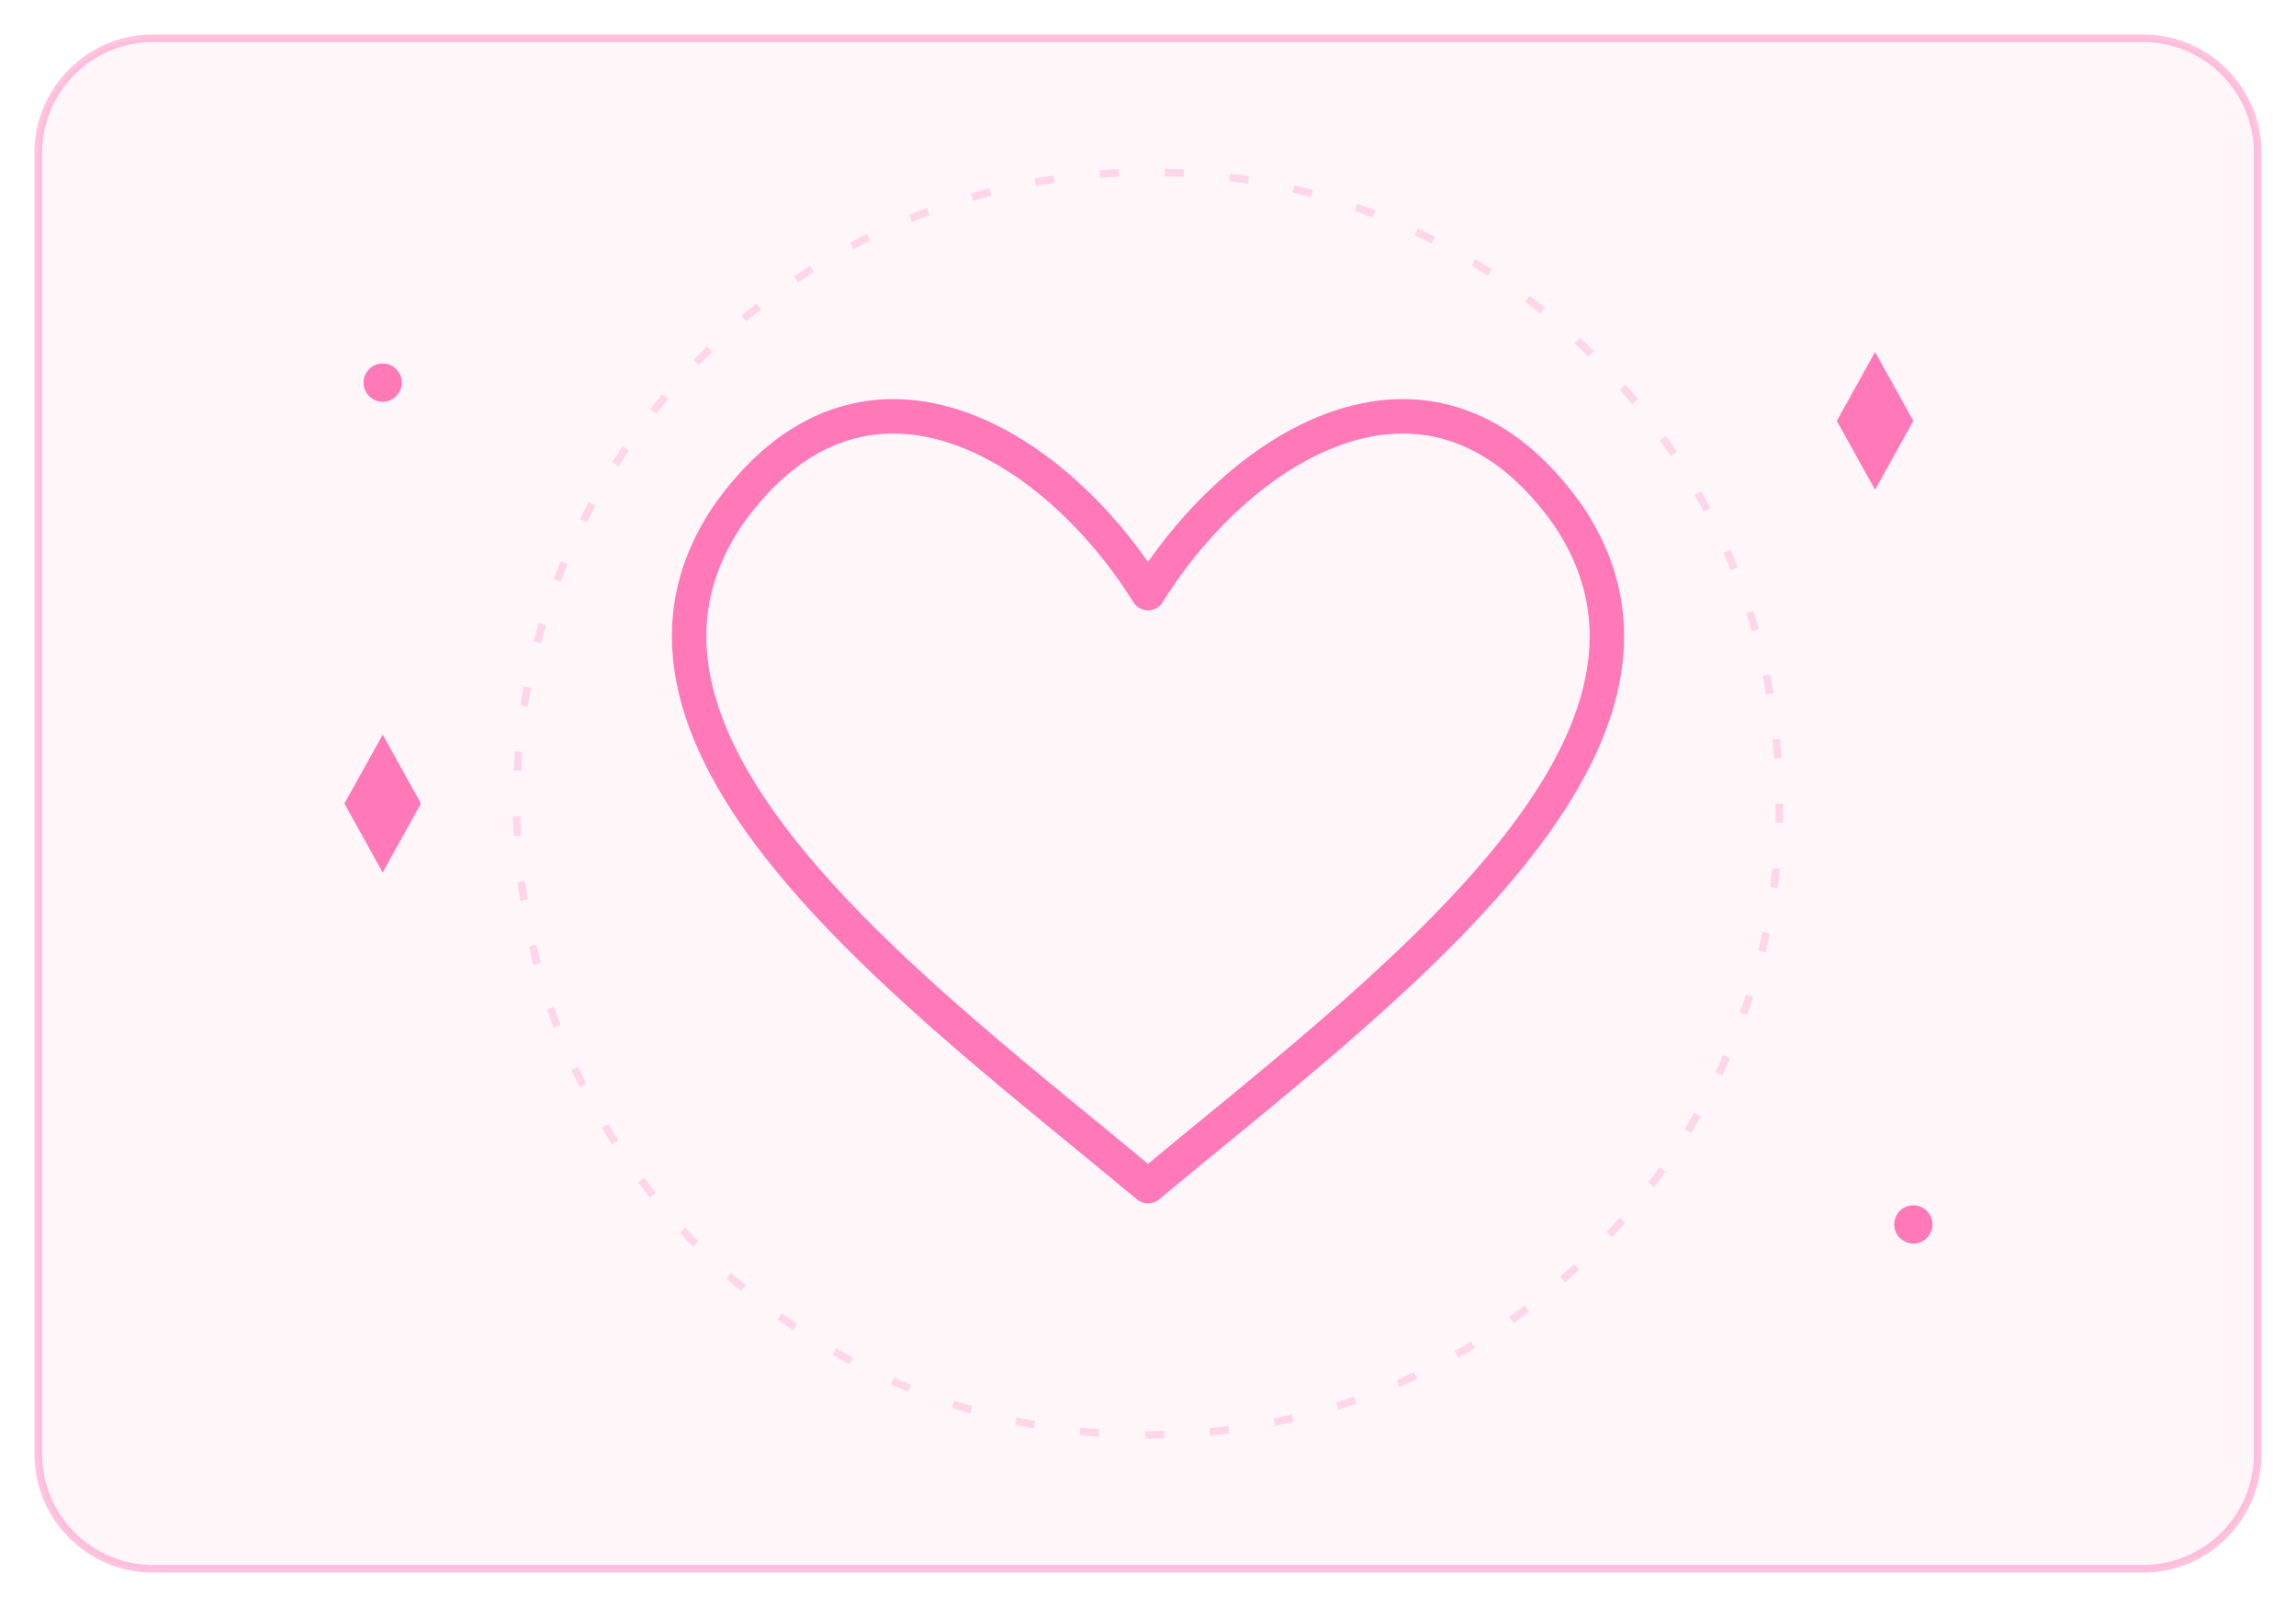
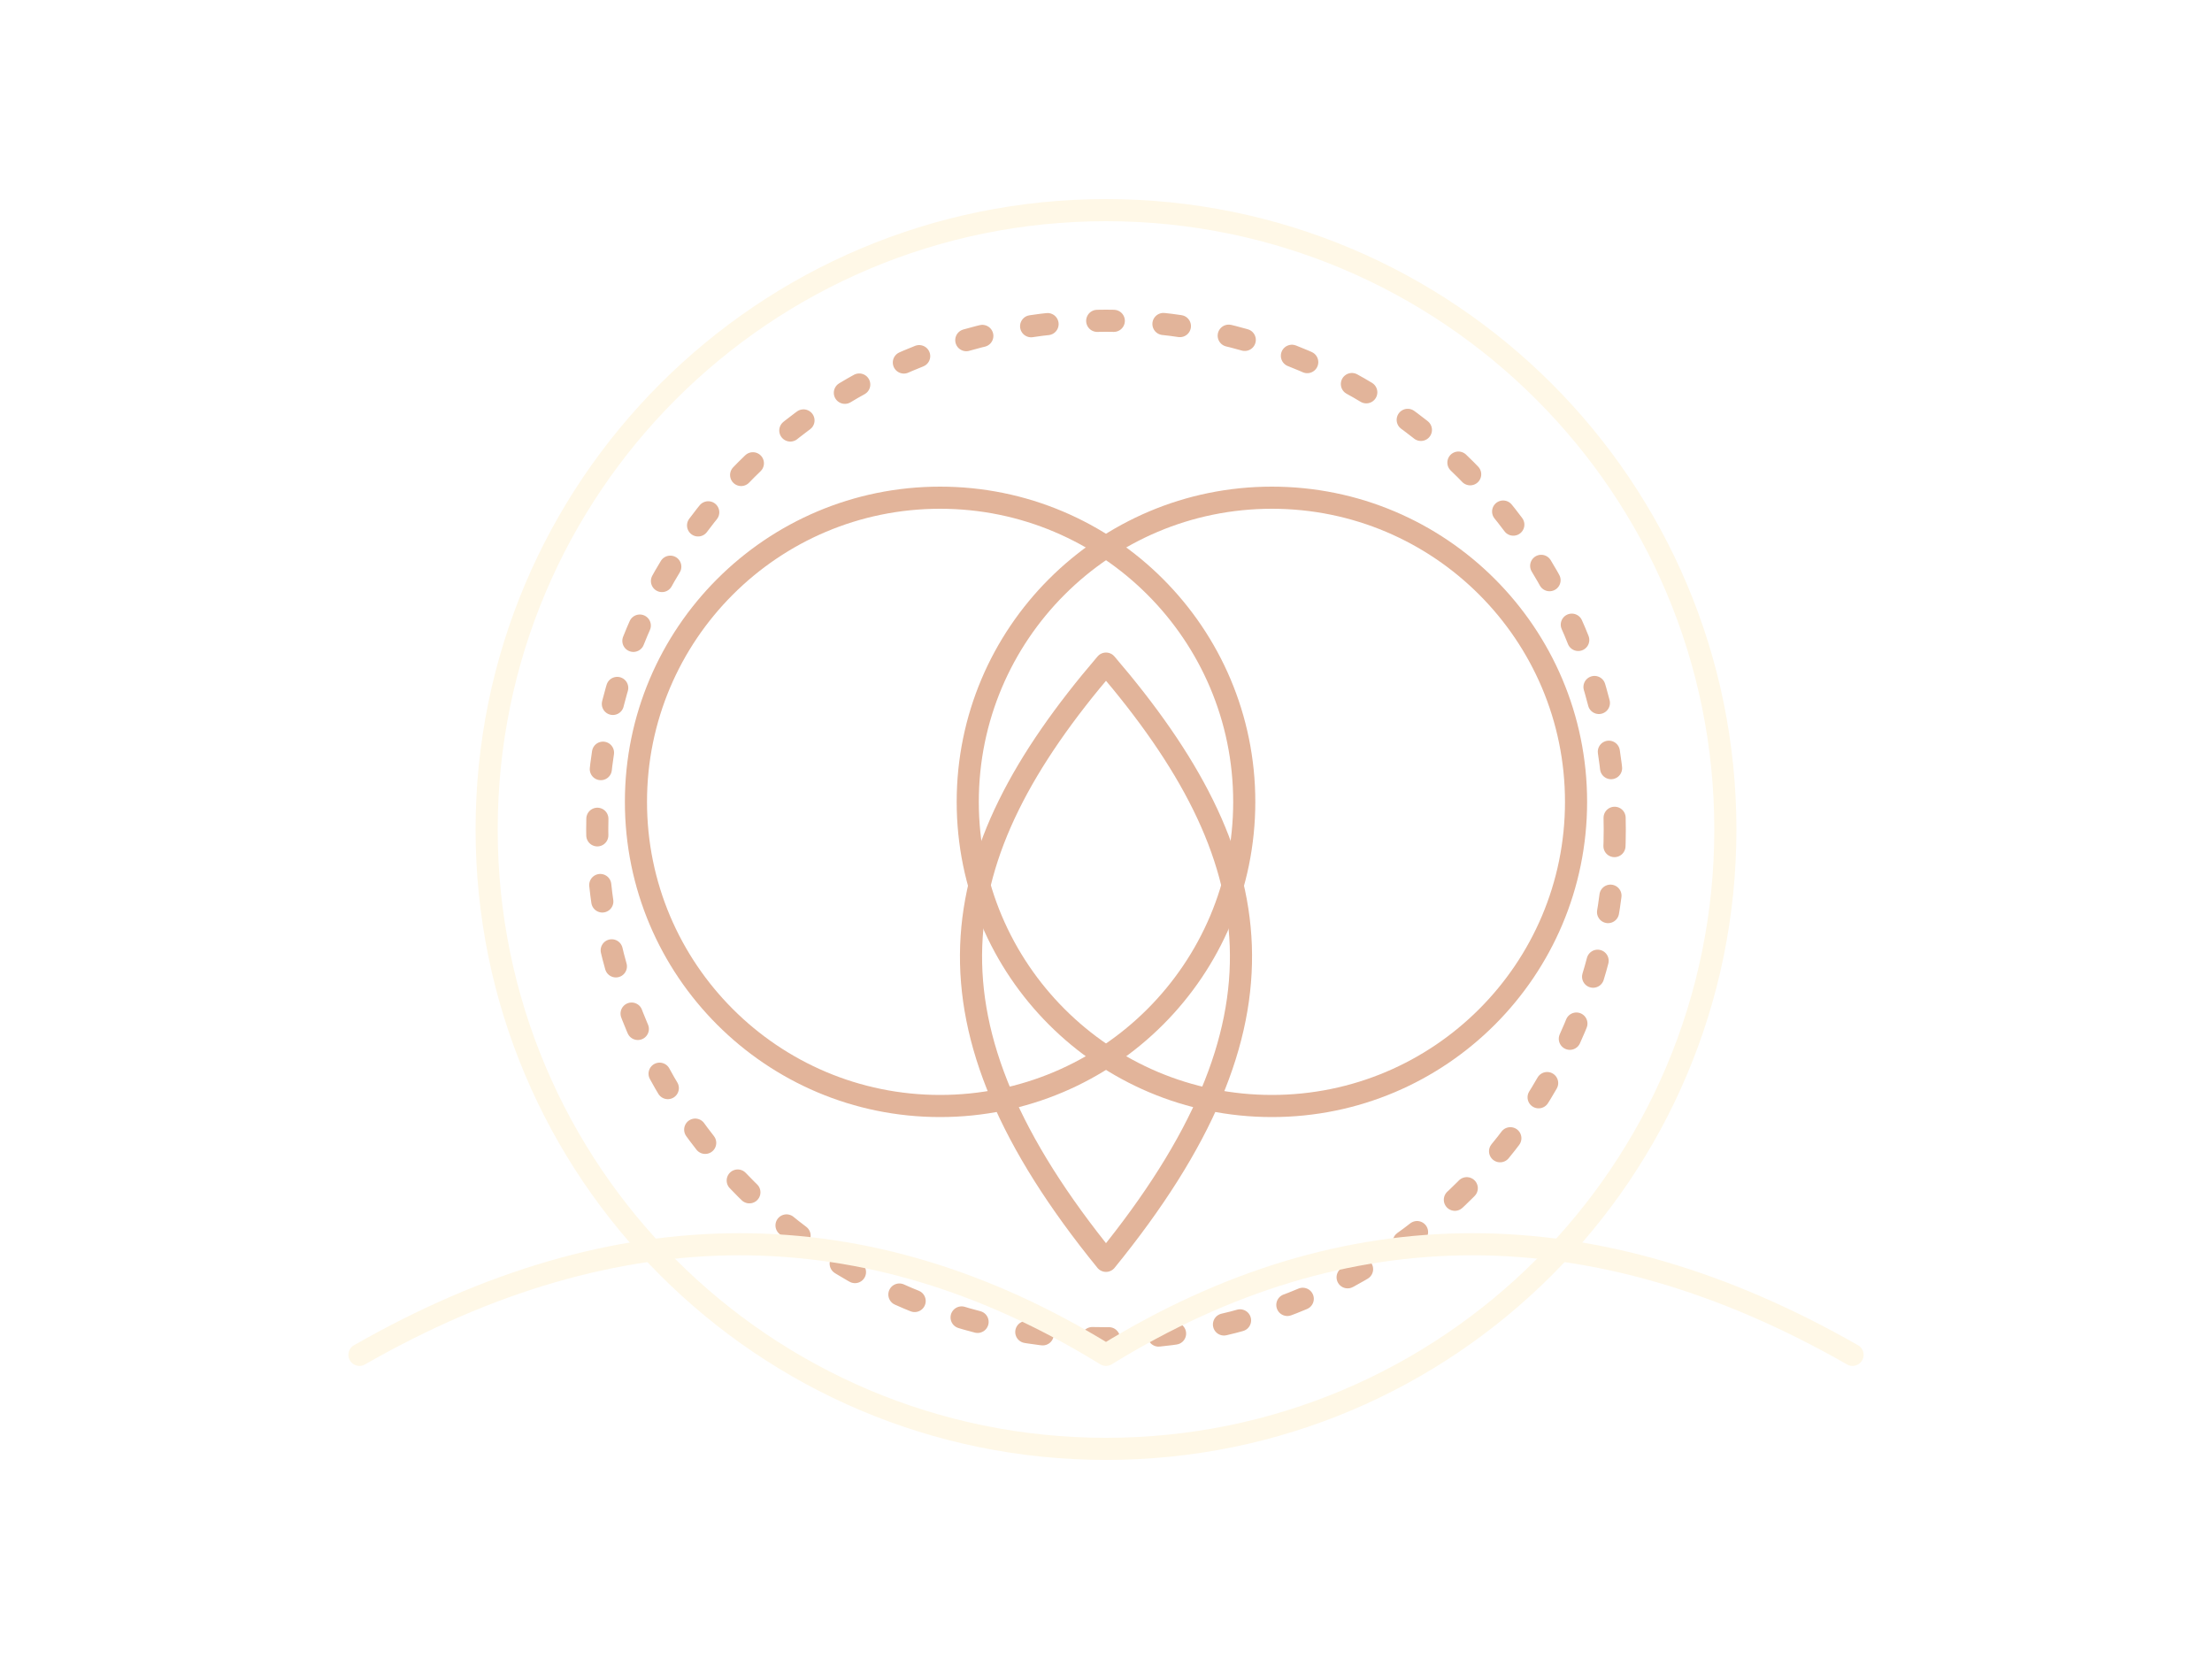
- <svg xmlns="http://www.w3.org/2000/svg" viewBox="0 0 600 420">
-   <rect x="10" y="10" width="580" height="400" rx="30" fill="#ff78b8" fill-opacity=".07" stroke="#ff78b8" stroke-opacity=".45" stroke-width="2" />
-   <circle cx="300" cy="210" r="165" fill="none" stroke="#ff78b8" stroke-opacity=".25" stroke-width="2" stroke-dasharray="5 12" />
-   <g fill="none" stroke="#ff78b8" stroke-width="9" stroke-linecap="round" stroke-linejoin="round">
-     <path d="M300 310 C240 260 150 195 190 135 C225 85 275 115 300 155 C325 115 375 85 410 135 C450 195 360 260 300 310 Z" />
-   </g>
-   <g fill="#ff78b8">
-     <circle cx="100" cy="100" r="5" />
-     <circle cx="500" cy="320" r="5" />
-     <path d="M90 210 l10 -18 10 18 -10 18z M480 110 l10 -18 10 18 -10 18z" />
+ <svg xmlns="http://www.w3.org/2000/svg" viewBox="0 0 400 300">
+   <g transform="translate(200 150)" fill="none" stroke="#E2B49A" stroke-width="4" stroke-linecap="round" stroke-linejoin="round">
+     <circle r="112" stroke="#FFF8E7" />
+     <circle r="92" stroke-dasharray="3 9" />
+     <circle cx="-30" cy="-5" r="55" />
+     <circle cx="30" cy="-5" r="55" />
+     <path d="M0 78C-35 35 -30 5 0 -30C30 5 35 35 0 78Z" />
+     <path d="M-135 95Q-65 55 0 95Q65 55 135 95" stroke="#FFF8E7" />
  </g>
</svg>
